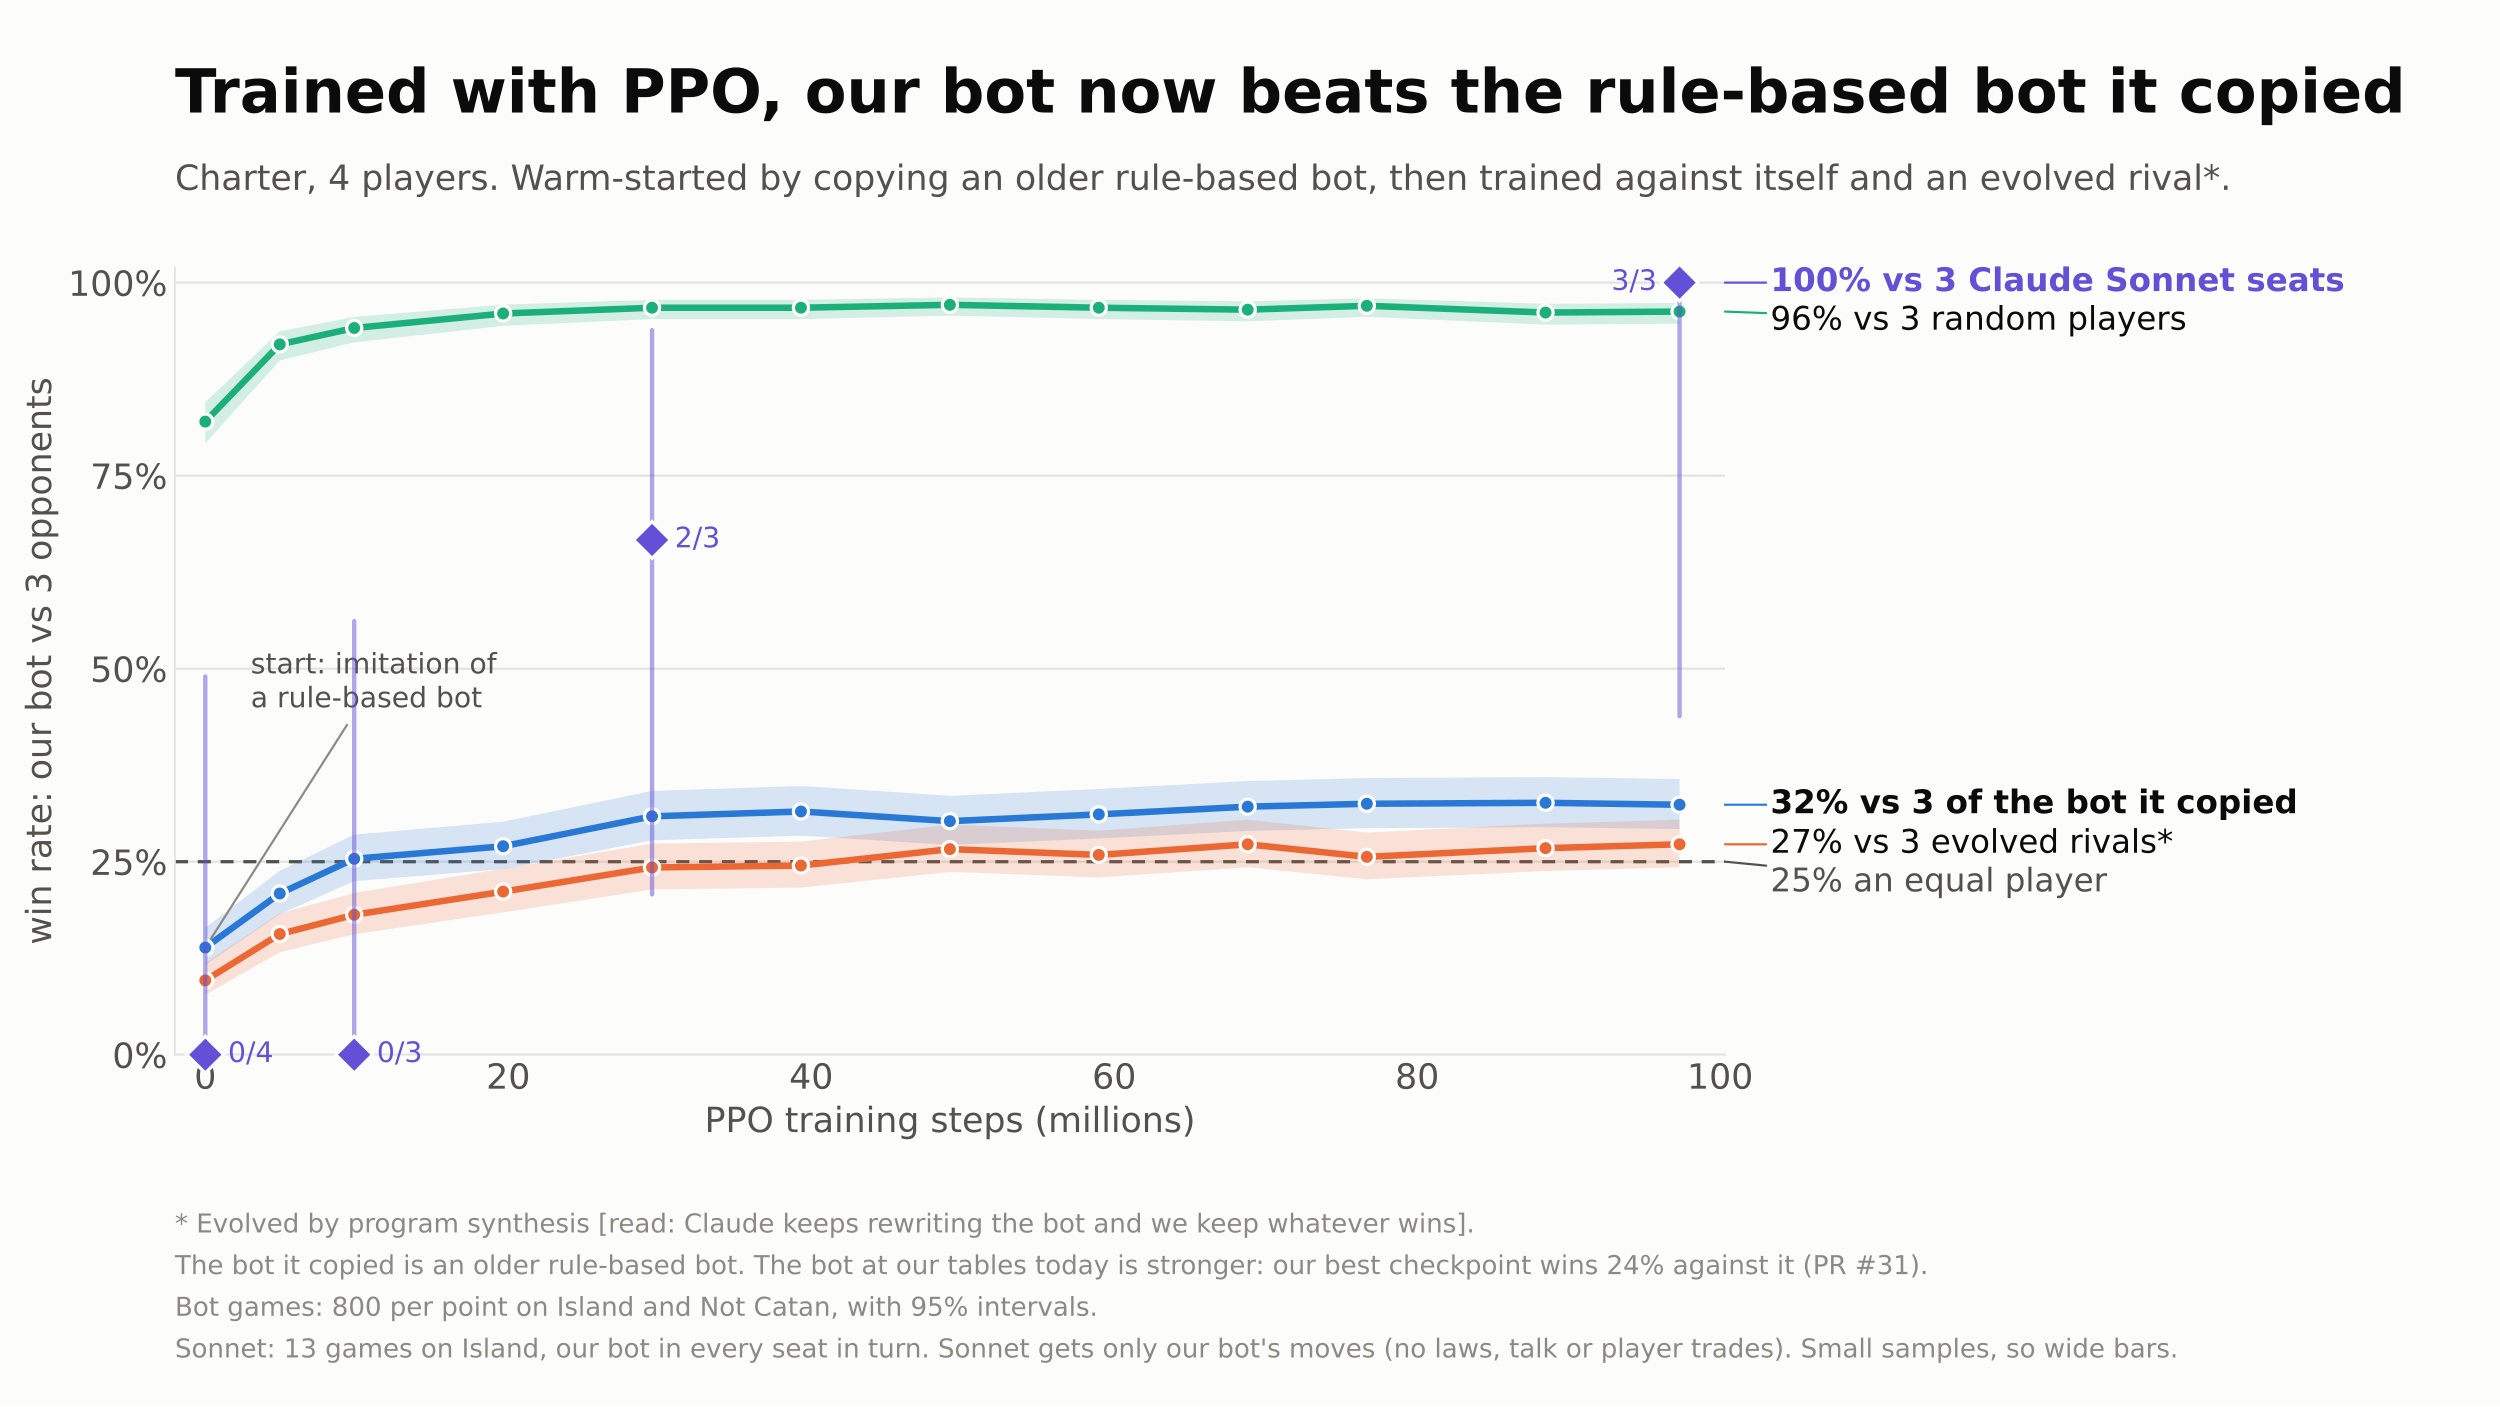
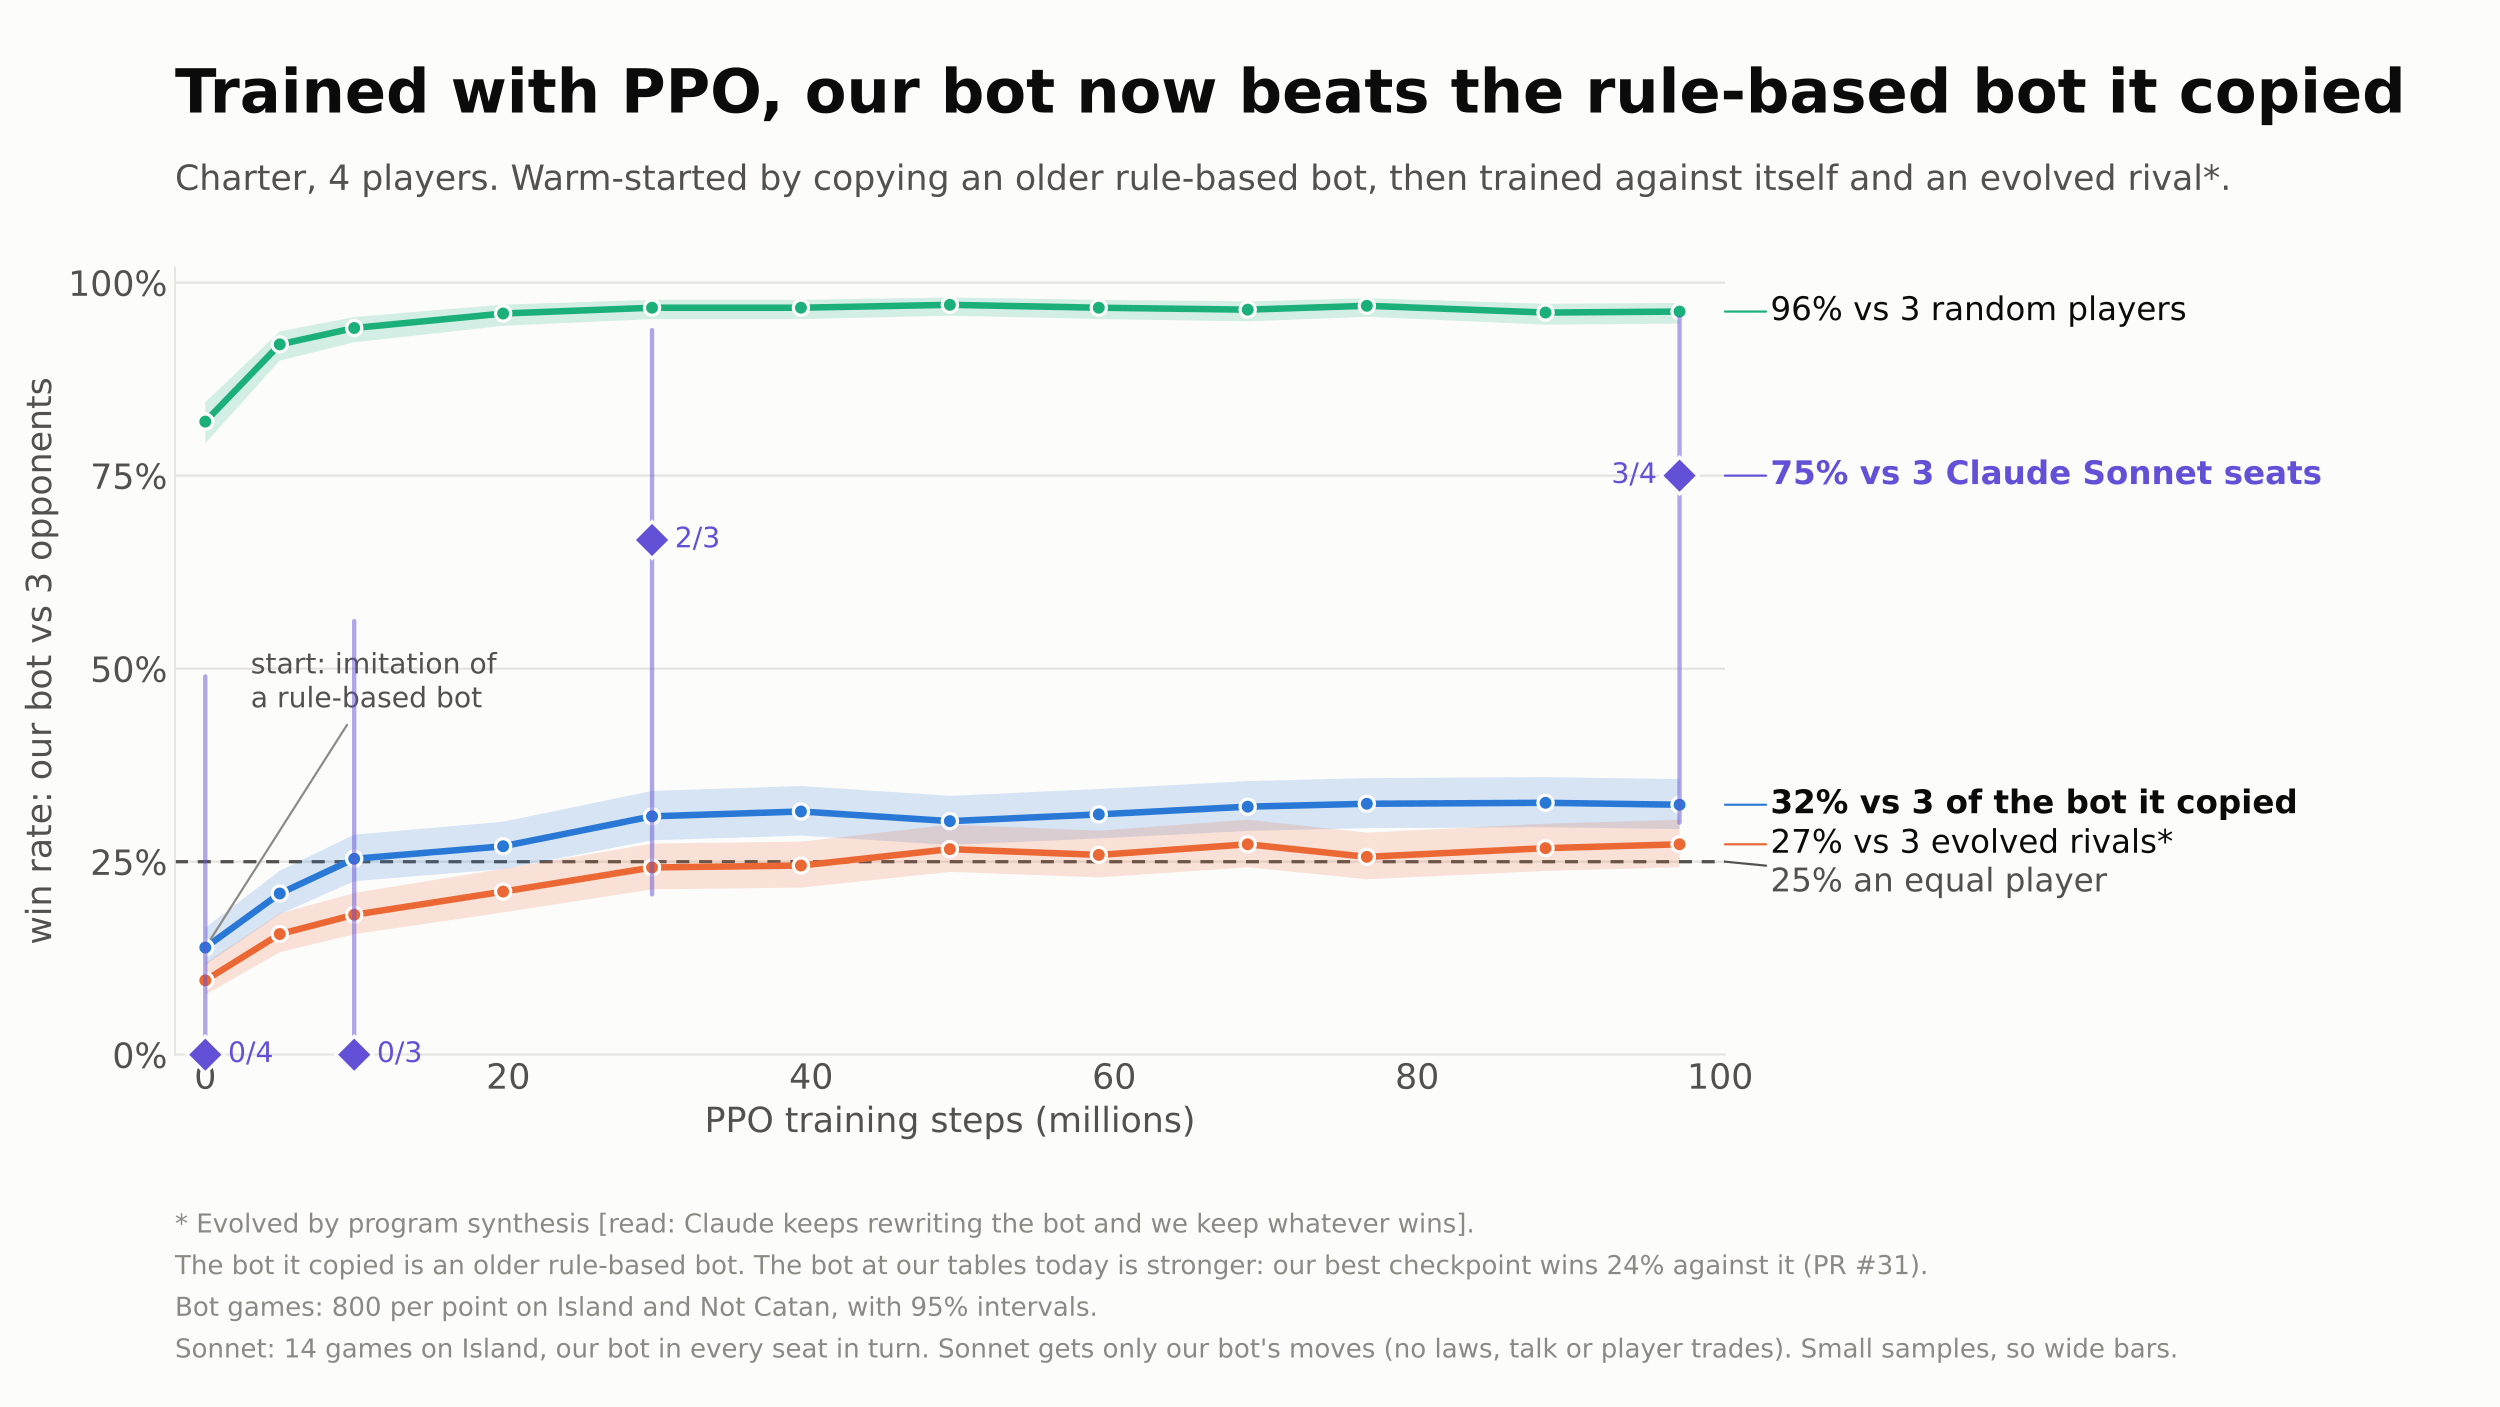
<svg xmlns="http://www.w3.org/2000/svg" xmlns:xlink="http://www.w3.org/1999/xlink" width="1152pt" height="648pt" viewBox="0 0 1152 648" version="1.1">
  <defs>
    <style type="text/css">*{stroke-linejoin: round; stroke-linecap: butt}</style>
  </defs>
  <g id="figure_1">
    <g id="patch_1">
      <path d="M 0 648  L 1152 648  L 1152 0  L 0 0  z " style="fill: #fcfcfb" />
    </g>
    <g id="axes_1">
      <g id="patch_2">
        <path d="M 80.64 486  L 794.88 486  L 794.88 123.12  L 80.64 123.12  z " style="fill: #fcfcfb" />
      </g>
      <g id="matplotlib.axis_1">
        <g id="xtick_1">
          <g id="line2d_1" />
          <g id="text_1">
            <text style="font-size: 16px; font-family: 'DejaVu Sans'; text-anchor: middle; fill: #52514e" x="94.601" y="501.656" transform="rotate(-0 94.60078 501.6562)">0</text>
          </g>
        </g>
        <g id="xtick_2">
          <g id="line2d_2" />
          <g id="text_2">
            <text style="font-size: 16px; font-family: 'DejaVu Sans'; text-anchor: middle; fill: #52514e" x="234.209" y="501.656" transform="rotate(-0 234.2085 501.6562)">20</text>
          </g>
        </g>
        <g id="xtick_3">
          <g id="line2d_3" />
          <g id="text_3">
            <text style="font-size: 16px; font-family: 'DejaVu Sans'; text-anchor: middle; fill: #52514e" x="373.816" y="501.656" transform="rotate(-0 373.8163 501.6562)">40</text>
          </g>
        </g>
        <g id="xtick_4">
          <g id="line2d_4" />
          <g id="text_4">
            <text style="font-size: 16px; font-family: 'DejaVu Sans'; text-anchor: middle; fill: #52514e" x="513.424" y="501.656" transform="rotate(-0 513.4241 501.6562)">60</text>
          </g>
        </g>
        <g id="xtick_5">
          <g id="line2d_5" />
          <g id="text_5">
            <text style="font-size: 16px; font-family: 'DejaVu Sans'; text-anchor: middle; fill: #52514e" x="653.032" y="501.656" transform="rotate(-0 653.0318 501.6562)">80</text>
          </g>
        </g>
        <g id="xtick_6">
          <g id="line2d_6" />
          <g id="text_6">
            <text style="font-size: 16px; font-family: 'DejaVu Sans'; text-anchor: middle; fill: #52514e" x="792.64" y="501.656" transform="rotate(-0 792.6396 501.6562)">100</text>
          </g>
        </g>
        <g id="text_7">
          <text style="font-size: 16px; font-family: 'DejaVu Sans'; text-anchor: middle; fill: #52514e" x="437.76" y="521.658" transform="rotate(-0 437.76 521.6575)">PPO training steps (millions)</text>
        </g>
      </g>
      <g id="matplotlib.axis_2">
        <g id="ytick_1">
          <g id="line2d_7">
-             <path d="M 80.64 486  L 794.88 486  " clip-path="url(#p8c92d8d7a1)" style="fill: none; stroke: #e4e3df; stroke-linecap: square" />
+             <path d="M 80.64 486  L 794.88 486  " clip-path="url(#pf554b17b77)" style="fill: none; stroke: #e4e3df; stroke-linecap: square" />
          </g>
          <g id="line2d_8" />
          <g id="text_8">
            <text style="font-size: 16px; font-family: 'DejaVu Sans'; text-anchor: end; fill: #52514e" x="77.14" y="492.078" transform="rotate(-0 77.14 492.0781)">0%</text>
          </g>
        </g>
        <g id="ytick_2">
          <g id="line2d_9">
-             <path d="M 80.64 397.059  L 794.88 397.059  " clip-path="url(#p8c92d8d7a1)" style="fill: none; stroke: #e4e3df; stroke-linecap: square" />
+             <path d="M 80.64 397.059  L 794.88 397.059  " clip-path="url(#pf554b17b77)" style="fill: none; stroke: #e4e3df; stroke-linecap: square" />
          </g>
          <g id="line2d_10" />
          <g id="text_9">
            <text style="font-size: 16px; font-family: 'DejaVu Sans'; text-anchor: end; fill: #52514e" x="77.14" y="403.137" transform="rotate(-0 77.14 403.1369)">25%</text>
          </g>
        </g>
        <g id="ytick_3">
          <g id="line2d_11">
-             <path d="M 80.64 308.118  L 794.88 308.118  " clip-path="url(#p8c92d8d7a1)" style="fill: none; stroke: #e4e3df; stroke-linecap: square" />
+             <path d="M 80.64 308.118  L 794.88 308.118  " clip-path="url(#pf554b17b77)" style="fill: none; stroke: #e4e3df; stroke-linecap: square" />
          </g>
          <g id="line2d_12" />
          <g id="text_10">
            <text style="font-size: 16px; font-family: 'DejaVu Sans'; text-anchor: end; fill: #52514e" x="77.14" y="314.196" transform="rotate(-0 77.14 314.1958)">50%</text>
          </g>
        </g>
        <g id="ytick_4">
          <g id="line2d_13">
-             <path d="M 80.64 219.176  L 794.88 219.176  " clip-path="url(#p8c92d8d7a1)" style="fill: none; stroke: #e4e3df; stroke-linecap: square" />
+             <path d="M 80.64 219.176  L 794.88 219.176  " clip-path="url(#pf554b17b77)" style="fill: none; stroke: #e4e3df; stroke-linecap: square" />
          </g>
          <g id="line2d_14" />
          <g id="text_11">
            <text style="font-size: 16px; font-family: 'DejaVu Sans'; text-anchor: end; fill: #52514e" x="77.14" y="225.255" transform="rotate(-0 77.14 225.2546)">75%</text>
          </g>
        </g>
        <g id="ytick_5">
          <g id="line2d_15">
-             <path d="M 80.64 130.235  L 794.88 130.235  " clip-path="url(#p8c92d8d7a1)" style="fill: none; stroke: #e4e3df; stroke-linecap: square" />
+             <path d="M 80.64 130.235  L 794.88 130.235  " clip-path="url(#pf554b17b77)" style="fill: none; stroke: #e4e3df; stroke-linecap: square" />
          </g>
          <g id="line2d_16" />
          <g id="text_12">
            <text style="font-size: 16px; font-family: 'DejaVu Sans'; text-anchor: end; fill: #52514e" x="77.14" y="136.313" transform="rotate(-0 77.14 136.3134)">100%</text>
          </g>
        </g>
        <g id="text_13">
          <text style="font-size: 16px; font-family: 'DejaVu Sans'; text-anchor: middle; fill: #52514e" x="23.554" y="304.56" transform="rotate(-90 23.55375 304.56)">win rate: our bot vs 3 opponents</text>
        </g>
      </g>
      <g id="line2d_17">
-         <path d="M 80.64 397.059  L 794.88 397.059  " clip-path="url(#p8c92d8d7a1)" style="fill: none; stroke-dasharray: 6,4.5; stroke-dashoffset: 0; stroke: #52514e; stroke-width: 1.5" />
+         <path d="M 80.64 397.059  L 794.88 397.059  " clip-path="url(#pf554b17b77)" style="fill: none; stroke-dasharray: 6,4.5; stroke-dashoffset: 0; stroke: #52514e; stroke-width: 1.5" />
      </g>
      <g id="FillBetweenPolyCollection_1">
        <defs>
-           <path id="m438097c1a3" d="M 94.601 -462.647  L 94.601 -443.719  L 128.911 -481.879  L 163.221 -490.281  L 231.841 -497.87  L 300.461 -500.975  L 369.081 -500.975  L 437.701 -502.548  L 506.321 -500.975  L 574.941 -499.934  L 629.837 -502.022  L 712.181 -498.384  L 773.939 -498.899  L 773.939 -508.375  L 773.939 -508.375  L 712.181 -508.006  L 629.837 -510.564  L 574.941 -509.111  L 506.321 -509.84  L 437.701 -510.922  L 369.081 -509.84  L 300.461 -509.84  L 231.841 -507.635  L 163.221 -501.945  L 128.911 -495.3  L 94.601 -462.647  z " />
-         </defs>
-         <g clip-path="url(#p8c92d8d7a1)">
-           <use xlink:href="#m438097c1a3" x="0" y="648" style="fill: #1baf7a; fill-opacity: 0.18" />
+           <path id="mf90be7dcb9" d="M 94.601 -462.647  L 94.601 -443.719  L 128.911 -481.879  L 163.221 -490.281  L 231.841 -497.87  L 300.461 -500.975  L 369.081 -500.975  L 437.701 -502.548  L 506.321 -500.975  L 574.941 -499.934  L 629.837 -502.022  L 712.181 -498.384  L 773.939 -498.899  L 773.939 -508.375  L 773.939 -508.375  L 712.181 -508.006  L 629.837 -510.564  L 574.941 -509.111  L 506.321 -509.84  L 437.701 -510.922  L 369.081 -509.84  L 300.461 -509.84  L 231.841 -507.635  L 163.221 -501.945  L 128.911 -495.3  L 94.601 -462.647  z " />
+         </defs>
+         <g clip-path="url(#pf554b17b77)">
+           <use xlink:href="#mf90be7dcb9" x="0" y="648" style="fill: #1baf7a; fill-opacity: 0.18" />
        </g>
      </g>
      <g id="FillBetweenPolyCollection_2">
        <defs>
-           <path id="med863b3ccf" d="M 94.601 -220.501  L 94.601 -203.453  L 128.911 -226.753  L 163.221 -241.983  L 231.841 -247.522  L 300.461 -260.801  L 369.081 -262.952  L 437.701 -258.652  L 506.321 -261.661  L 574.941 -265.105  L 629.837 -266.398  L 712.181 -266.829  L 773.939 -265.967  L 773.939 -288.99  L 773.939 -288.99  L 712.181 -289.898  L 629.837 -289.444  L 574.941 -288.082  L 506.321 -284.444  L 437.701 -281.257  L 369.081 -285.809  L 300.461 -283.534  L 231.841 -269.373  L 163.221 -263.405  L 128.911 -246.769  L 94.601 -220.501  z " />
-         </defs>
-         <g clip-path="url(#p8c92d8d7a1)">
-           <use xlink:href="#med863b3ccf" x="0" y="648" style="fill: #2a78d6; fill-opacity: 0.18" />
+           <path id="mb26ff7f448" d="M 94.601 -220.501  L 94.601 -203.453  L 128.911 -226.753  L 163.221 -241.983  L 231.841 -247.522  L 300.461 -260.801  L 369.081 -262.952  L 437.701 -258.652  L 506.321 -261.661  L 574.941 -265.105  L 629.837 -266.398  L 712.181 -266.829  L 773.939 -265.967  L 773.939 -288.99  L 773.939 -288.99  L 712.181 -289.898  L 629.837 -289.444  L 574.941 -288.082  L 506.321 -284.444  L 437.701 -281.257  L 369.081 -285.809  L 300.461 -283.534  L 231.841 -269.373  L 163.221 -263.405  L 128.911 -246.769  L 94.601 -220.501  z " />
+         </defs>
+         <g clip-path="url(#pf554b17b77)">
+           <use xlink:href="#mb26ff7f448" x="0" y="648" style="fill: #2a78d6; fill-opacity: 0.18" />
        </g>
      </g>
      <g id="FillBetweenPolyCollection_3">
        <defs>
-           <path id="mfed4d7b5a3" d="M 94.601 -204.215  L 94.601 -189.643  L 128.911 -209.224  L 163.221 -217.534  L 231.841 -227.595  L 300.461 -238.161  L 369.081 -239.009  L 437.701 -246.242  L 506.321 -243.685  L 574.941 -248.375  L 629.837 -242.834  L 712.181 -246.668  L 773.939 -248.375  L 773.939 -270.29  L 773.939 -270.29  L 712.181 -268.456  L 629.837 -264.324  L 574.941 -270.29  L 506.321 -265.243  L 437.701 -267.998  L 369.081 -260.182  L 300.461 -259.261  L 231.841 -247.697  L 163.221 -236.514  L 128.911 -227.122  L 94.601 -204.215  z " />
-         </defs>
-         <g clip-path="url(#p8c92d8d7a1)">
-           <use xlink:href="#mfed4d7b5a3" x="0" y="648" style="fill: #eb6834; fill-opacity: 0.18" />
+           <path id="m60aa0fbdd6" d="M 94.601 -204.215  L 94.601 -189.643  L 128.911 -209.224  L 163.221 -217.534  L 231.841 -227.595  L 300.461 -238.161  L 369.081 -239.009  L 437.701 -246.242  L 506.321 -243.685  L 574.941 -248.375  L 629.837 -242.834  L 712.181 -246.668  L 773.939 -248.375  L 773.939 -270.29  L 773.939 -270.29  L 712.181 -268.456  L 629.837 -264.324  L 574.941 -270.29  L 506.321 -265.243  L 437.701 -267.998  L 369.081 -260.182  L 300.461 -259.261  L 231.841 -247.697  L 163.221 -236.514  L 128.911 -227.122  L 94.601 -204.215  z " />
+         </defs>
+         <g clip-path="url(#pf554b17b77)">
+           <use xlink:href="#m60aa0fbdd6" x="0" y="648" style="fill: #eb6834; fill-opacity: 0.18" />
        </g>
      </g>
      <g id="patch_3">
        <path d="M 80.64 486  L 80.64 123.12  " style="fill: none; stroke: #e4e3df; stroke-width: 0.8; stroke-linejoin: miter; stroke-linecap: square" />
      </g>
      <g id="patch_4">
        <path d="M 80.64 486  L 794.88 486  " style="fill: none; stroke: #e4e3df; stroke-width: 0.8; stroke-linejoin: miter; stroke-linecap: square" />
      </g>
      <g id="line2d_18">
-         <path d="M 94.601 194.273  L 128.911 158.696  L 163.221 151.136  L 231.841 144.466  L 300.461 141.798  L 369.081 141.798  L 437.701 140.464  L 506.321 141.798  L 574.941 142.687  L 629.837 140.908  L 712.181 144.021  L 773.939 143.576  " clip-path="url(#p8c92d8d7a1)" style="fill: none; stroke: #1baf7a; stroke-width: 3; stroke-linecap: round" />
+         <path d="M 94.601 194.273  L 128.911 158.696  L 163.221 151.136  L 231.841 144.466  L 300.461 141.798  L 369.081 141.798  L 437.701 140.464  L 506.321 141.798  L 574.941 142.687  L 629.837 140.908  L 712.181 144.021  L 773.939 143.576  " clip-path="url(#pf554b17b77)" style="fill: none; stroke: #1baf7a; stroke-width: 3; stroke-linecap: round" />
      </g>
      <g id="line2d_19">
-         <path d="M 94.601 436.638  L 128.911 411.734  L 163.221 395.725  L 231.841 389.944  L 300.461 376.158  L 369.081 373.934  L 437.701 378.381  L 506.321 375.268  L 574.941 371.711  L 629.837 370.376  L 712.181 369.932  L 773.939 370.821  " clip-path="url(#p8c92d8d7a1)" style="fill: none; stroke: #2a78d6; stroke-width: 3; stroke-linecap: round" />
+         <path d="M 94.601 436.638  L 128.911 411.734  L 163.221 395.725  L 231.841 389.944  L 300.461 376.158  L 369.081 373.934  L 437.701 378.381  L 506.321 375.268  L 574.941 371.711  L 629.837 370.376  L 712.181 369.932  L 773.939 370.821  " clip-path="url(#pf554b17b77)" style="fill: none; stroke: #2a78d6; stroke-width: 3; stroke-linecap: round" />
      </g>
      <g id="line2d_20">
-         <path d="M 94.601 451.758  L 128.911 430.412  L 163.221 421.518  L 231.841 410.845  L 300.461 399.727  L 369.081 398.838  L 437.701 391.278  L 506.321 393.946  L 574.941 389.054  L 629.837 394.835  L 712.181 390.833  L 773.939 389.054  " clip-path="url(#p8c92d8d7a1)" style="fill: none; stroke: #eb6834; stroke-width: 3; stroke-linecap: round" />
+         <path d="M 94.601 451.758  L 128.911 430.412  L 163.221 421.518  L 231.841 410.845  L 300.461 399.727  L 369.081 398.838  L 437.701 391.278  L 506.321 393.946  L 574.941 389.054  L 629.837 394.835  L 712.181 390.833  L 773.939 389.054  " clip-path="url(#pf554b17b77)" style="fill: none; stroke: #eb6834; stroke-width: 3; stroke-linecap: round" />
      </g>
      <g id="patch_5">
-         <path d="M 813.823 130.235  Q 804.352 130.235 794.88 130.235  " style="fill: none; stroke: #6250d6; stroke-linecap: round" />
+         <path d="M 813.825 143.576  Q 804.352 143.576 794.88 143.576  " style="fill: none; stroke: #1baf7a; stroke-linecap: round" />
      </g>
      <g id="text_14">
-         <text style="font-weight: 700; font-size: 15px; font-family: 'DejaVu Sans'; text-anchor: start; fill: #6250d6" x="815.821" y="134.132" transform="rotate(-0 815.8212 134.1324)">100%  vs 3 Claude Sonnet seats</text>
+         <text style="font-size: 15px; font-family: 'DejaVu Sans'; text-anchor: start; fill: #0b0b0b" x="815.821" y="147.474" transform="rotate(-0 815.8212 147.4735)">96%  vs 3 random players</text>
      </g>
      <g id="patch_6">
-         <path d="M 813.825 144.283  Q 804.352 143.93 794.88 143.576  " style="fill: none; stroke: #1baf7a; stroke-linecap: round" />
+         <path d="M 813.823 219.176  Q 804.352 219.176 794.88 219.176  " style="fill: none; stroke: #6250d6; stroke-linecap: round" />
      </g>
      <g id="text_15">
-         <text style="font-size: 15px; font-family: 'DejaVu Sans'; text-anchor: start; fill: #0b0b0b" x="815.821" y="151.921" transform="rotate(-0 815.8212 151.9206)">96%  vs 3 random players</text>
+         <text style="font-weight: 700; font-size: 15px; font-family: 'DejaVu Sans'; text-anchor: start; fill: #6250d6" x="815.821" y="223.074" transform="rotate(-0 815.8212 223.0735)">75%  vs 3 Claude Sonnet seats</text>
      </g>
      <g id="patch_7">
        <path d="M 813.819 370.821  Q 804.35 370.821 794.88 370.821  " style="fill: none; stroke: #2a78d6; stroke-linecap: round" />
      </g>
      <g id="text_16">
        <text style="font-weight: 700; font-size: 15px; font-family: 'DejaVu Sans'; text-anchor: start; fill: #0b0b0b" x="815.821" y="374.718" transform="rotate(-0 815.8212 374.7182)">32%  vs 3 of the bot it copied</text>
      </g>
      <g id="patch_8">
        <path d="M 813.823 389.054  Q 804.351 389.054 794.88 389.054  " style="fill: none; stroke: #eb6834; stroke-linecap: round" />
      </g>
      <g id="text_17">
        <text style="font-size: 15px; font-family: 'DejaVu Sans'; text-anchor: start; fill: #0b0b0b" x="815.821" y="392.951" transform="rotate(-0 815.8212 392.9512)">27%  vs 3 evolved rivals*</text>
      </g>
      <g id="patch_9">
        <path d="M 813.823 398.896  Q 804.352 397.977 794.88 397.059  " style="fill: none; stroke: #52514e; stroke-linecap: round" />
      </g>
      <g id="text_18">
        <text style="font-size: 15px; font-family: 'DejaVu Sans'; text-anchor: start; fill: #52514e" x="815.821" y="410.739" transform="rotate(-0 815.8212 410.7394)">25%  an equal player</text>
      </g>
      <g id="patch_10">
        <path d="M 159.913 334.018  Q 127.794 384.484 95.675 434.95  " style="fill: none; stroke: #8a8984; stroke-linecap: round" />
      </g>
      <g id="text_19">
        <text style="font-size: 13px; font-family: 'DejaVu Sans'; fill: #52514e" transform="translate(115.5419 310.3023)">start: imitation of</text>
        <text style="font-size: 13px; font-family: 'DejaVu Sans'; fill: #52514e" transform="translate(115.5419 325.9059)">a rule-based bot</text>
      </g>
      <g id="line2d_21">
        <defs>
-           <path id="m8aee790e10" d="M 0 3.5  C 0.928 3.5 1.819 3.131 2.475 2.475  C 3.131 1.819 3.5 0.928 3.5 0  C 3.5 -0.928 3.131 -1.819 2.475 -2.475  C 1.819 -3.131 0.928 -3.5 0 -3.5  C -0.928 -3.5 -1.819 -3.131 -2.475 -2.475  C -3.131 -1.819 -3.5 -0.928 -3.5 0  C -3.5 0.928 -3.131 1.819 -2.475 2.475  C -1.819 3.131 -0.928 3.5 0 3.5  z " style="stroke: #fcfcfb; stroke-width: 1.5" />
-         </defs>
-         <g clip-path="url(#p8c92d8d7a1)">
-           <use xlink:href="#m8aee790e10" x="94.601" y="194.273" style="fill: #1baf7a; stroke: #fcfcfb; stroke-width: 1.5" />
-           <use xlink:href="#m8aee790e10" x="128.911" y="158.696" style="fill: #1baf7a; stroke: #fcfcfb; stroke-width: 1.5" />
-           <use xlink:href="#m8aee790e10" x="163.221" y="151.136" style="fill: #1baf7a; stroke: #fcfcfb; stroke-width: 1.5" />
-           <use xlink:href="#m8aee790e10" x="231.841" y="144.466" style="fill: #1baf7a; stroke: #fcfcfb; stroke-width: 1.5" />
-           <use xlink:href="#m8aee790e10" x="300.461" y="141.798" style="fill: #1baf7a; stroke: #fcfcfb; stroke-width: 1.5" />
-           <use xlink:href="#m8aee790e10" x="369.081" y="141.798" style="fill: #1baf7a; stroke: #fcfcfb; stroke-width: 1.5" />
-           <use xlink:href="#m8aee790e10" x="437.701" y="140.464" style="fill: #1baf7a; stroke: #fcfcfb; stroke-width: 1.5" />
-           <use xlink:href="#m8aee790e10" x="506.321" y="141.798" style="fill: #1baf7a; stroke: #fcfcfb; stroke-width: 1.5" />
-           <use xlink:href="#m8aee790e10" x="574.941" y="142.687" style="fill: #1baf7a; stroke: #fcfcfb; stroke-width: 1.5" />
-           <use xlink:href="#m8aee790e10" x="629.837" y="140.908" style="fill: #1baf7a; stroke: #fcfcfb; stroke-width: 1.5" />
-           <use xlink:href="#m8aee790e10" x="712.181" y="144.021" style="fill: #1baf7a; stroke: #fcfcfb; stroke-width: 1.5" />
-           <use xlink:href="#m8aee790e10" x="773.939" y="143.576" style="fill: #1baf7a; stroke: #fcfcfb; stroke-width: 1.5" />
+           <path id="m676a42c406" d="M 0 3.5  C 0.928 3.5 1.819 3.131 2.475 2.475  C 3.131 1.819 3.5 0.928 3.5 0  C 3.5 -0.928 3.131 -1.819 2.475 -2.475  C 1.819 -3.131 0.928 -3.5 0 -3.5  C -0.928 -3.5 -1.819 -3.131 -2.475 -2.475  C -3.131 -1.819 -3.5 -0.928 -3.5 0  C -3.5 0.928 -3.131 1.819 -2.475 2.475  C -1.819 3.131 -0.928 3.5 0 3.5  z " style="stroke: #fcfcfb; stroke-width: 1.5" />
+         </defs>
+         <g clip-path="url(#pf554b17b77)">
+           <use xlink:href="#m676a42c406" x="94.601" y="194.273" style="fill: #1baf7a; stroke: #fcfcfb; stroke-width: 1.5" />
+           <use xlink:href="#m676a42c406" x="128.911" y="158.696" style="fill: #1baf7a; stroke: #fcfcfb; stroke-width: 1.5" />
+           <use xlink:href="#m676a42c406" x="163.221" y="151.136" style="fill: #1baf7a; stroke: #fcfcfb; stroke-width: 1.5" />
+           <use xlink:href="#m676a42c406" x="231.841" y="144.466" style="fill: #1baf7a; stroke: #fcfcfb; stroke-width: 1.5" />
+           <use xlink:href="#m676a42c406" x="300.461" y="141.798" style="fill: #1baf7a; stroke: #fcfcfb; stroke-width: 1.5" />
+           <use xlink:href="#m676a42c406" x="369.081" y="141.798" style="fill: #1baf7a; stroke: #fcfcfb; stroke-width: 1.5" />
+           <use xlink:href="#m676a42c406" x="437.701" y="140.464" style="fill: #1baf7a; stroke: #fcfcfb; stroke-width: 1.5" />
+           <use xlink:href="#m676a42c406" x="506.321" y="141.798" style="fill: #1baf7a; stroke: #fcfcfb; stroke-width: 1.5" />
+           <use xlink:href="#m676a42c406" x="574.941" y="142.687" style="fill: #1baf7a; stroke: #fcfcfb; stroke-width: 1.5" />
+           <use xlink:href="#m676a42c406" x="629.837" y="140.908" style="fill: #1baf7a; stroke: #fcfcfb; stroke-width: 1.5" />
+           <use xlink:href="#m676a42c406" x="712.181" y="144.021" style="fill: #1baf7a; stroke: #fcfcfb; stroke-width: 1.5" />
+           <use xlink:href="#m676a42c406" x="773.939" y="143.576" style="fill: #1baf7a; stroke: #fcfcfb; stroke-width: 1.5" />
        </g>
      </g>
      <g id="line2d_22">
        <defs>
-           <path id="m33bff924b9" d="M 0 3.5  C 0.928 3.5 1.819 3.131 2.475 2.475  C 3.131 1.819 3.5 0.928 3.5 0  C 3.5 -0.928 3.131 -1.819 2.475 -2.475  C 1.819 -3.131 0.928 -3.5 0 -3.5  C -0.928 -3.5 -1.819 -3.131 -2.475 -2.475  C -3.131 -1.819 -3.5 -0.928 -3.5 0  C -3.5 0.928 -3.131 1.819 -2.475 2.475  C -1.819 3.131 -0.928 3.5 0 3.5  z " style="stroke: #fcfcfb; stroke-width: 1.5" />
-         </defs>
-         <g clip-path="url(#p8c92d8d7a1)">
-           <use xlink:href="#m33bff924b9" x="94.601" y="436.638" style="fill: #2a78d6; stroke: #fcfcfb; stroke-width: 1.5" />
-           <use xlink:href="#m33bff924b9" x="128.911" y="411.734" style="fill: #2a78d6; stroke: #fcfcfb; stroke-width: 1.5" />
-           <use xlink:href="#m33bff924b9" x="163.221" y="395.725" style="fill: #2a78d6; stroke: #fcfcfb; stroke-width: 1.5" />
-           <use xlink:href="#m33bff924b9" x="231.841" y="389.944" style="fill: #2a78d6; stroke: #fcfcfb; stroke-width: 1.5" />
-           <use xlink:href="#m33bff924b9" x="300.461" y="376.158" style="fill: #2a78d6; stroke: #fcfcfb; stroke-width: 1.5" />
-           <use xlink:href="#m33bff924b9" x="369.081" y="373.934" style="fill: #2a78d6; stroke: #fcfcfb; stroke-width: 1.5" />
-           <use xlink:href="#m33bff924b9" x="437.701" y="378.381" style="fill: #2a78d6; stroke: #fcfcfb; stroke-width: 1.5" />
-           <use xlink:href="#m33bff924b9" x="506.321" y="375.268" style="fill: #2a78d6; stroke: #fcfcfb; stroke-width: 1.5" />
-           <use xlink:href="#m33bff924b9" x="574.941" y="371.711" style="fill: #2a78d6; stroke: #fcfcfb; stroke-width: 1.5" />
-           <use xlink:href="#m33bff924b9" x="629.837" y="370.376" style="fill: #2a78d6; stroke: #fcfcfb; stroke-width: 1.5" />
-           <use xlink:href="#m33bff924b9" x="712.181" y="369.932" style="fill: #2a78d6; stroke: #fcfcfb; stroke-width: 1.5" />
-           <use xlink:href="#m33bff924b9" x="773.939" y="370.821" style="fill: #2a78d6; stroke: #fcfcfb; stroke-width: 1.5" />
+           <path id="m6b6f923de1" d="M 0 3.5  C 0.928 3.5 1.819 3.131 2.475 2.475  C 3.131 1.819 3.5 0.928 3.5 0  C 3.5 -0.928 3.131 -1.819 2.475 -2.475  C 1.819 -3.131 0.928 -3.5 0 -3.5  C -0.928 -3.5 -1.819 -3.131 -2.475 -2.475  C -3.131 -1.819 -3.5 -0.928 -3.5 0  C -3.5 0.928 -3.131 1.819 -2.475 2.475  C -1.819 3.131 -0.928 3.5 0 3.5  z " style="stroke: #fcfcfb; stroke-width: 1.5" />
+         </defs>
+         <g clip-path="url(#pf554b17b77)">
+           <use xlink:href="#m6b6f923de1" x="94.601" y="436.638" style="fill: #2a78d6; stroke: #fcfcfb; stroke-width: 1.5" />
+           <use xlink:href="#m6b6f923de1" x="128.911" y="411.734" style="fill: #2a78d6; stroke: #fcfcfb; stroke-width: 1.5" />
+           <use xlink:href="#m6b6f923de1" x="163.221" y="395.725" style="fill: #2a78d6; stroke: #fcfcfb; stroke-width: 1.5" />
+           <use xlink:href="#m6b6f923de1" x="231.841" y="389.944" style="fill: #2a78d6; stroke: #fcfcfb; stroke-width: 1.5" />
+           <use xlink:href="#m6b6f923de1" x="300.461" y="376.158" style="fill: #2a78d6; stroke: #fcfcfb; stroke-width: 1.5" />
+           <use xlink:href="#m6b6f923de1" x="369.081" y="373.934" style="fill: #2a78d6; stroke: #fcfcfb; stroke-width: 1.5" />
+           <use xlink:href="#m6b6f923de1" x="437.701" y="378.381" style="fill: #2a78d6; stroke: #fcfcfb; stroke-width: 1.5" />
+           <use xlink:href="#m6b6f923de1" x="506.321" y="375.268" style="fill: #2a78d6; stroke: #fcfcfb; stroke-width: 1.5" />
+           <use xlink:href="#m6b6f923de1" x="574.941" y="371.711" style="fill: #2a78d6; stroke: #fcfcfb; stroke-width: 1.5" />
+           <use xlink:href="#m6b6f923de1" x="629.837" y="370.376" style="fill: #2a78d6; stroke: #fcfcfb; stroke-width: 1.5" />
+           <use xlink:href="#m6b6f923de1" x="712.181" y="369.932" style="fill: #2a78d6; stroke: #fcfcfb; stroke-width: 1.5" />
+           <use xlink:href="#m6b6f923de1" x="773.939" y="370.821" style="fill: #2a78d6; stroke: #fcfcfb; stroke-width: 1.5" />
        </g>
      </g>
      <g id="line2d_23">
        <defs>
-           <path id="mbd554d6e6c" d="M 0 3.5  C 0.928 3.5 1.819 3.131 2.475 2.475  C 3.131 1.819 3.5 0.928 3.5 0  C 3.5 -0.928 3.131 -1.819 2.475 -2.475  C 1.819 -3.131 0.928 -3.5 0 -3.5  C -0.928 -3.5 -1.819 -3.131 -2.475 -2.475  C -3.131 -1.819 -3.5 -0.928 -3.5 0  C -3.5 0.928 -3.131 1.819 -2.475 2.475  C -1.819 3.131 -0.928 3.5 0 3.5  z " style="stroke: #fcfcfb; stroke-width: 1.5" />
-         </defs>
-         <g clip-path="url(#p8c92d8d7a1)">
-           <use xlink:href="#mbd554d6e6c" x="94.601" y="451.758" style="fill: #eb6834; stroke: #fcfcfb; stroke-width: 1.5" />
-           <use xlink:href="#mbd554d6e6c" x="128.911" y="430.412" style="fill: #eb6834; stroke: #fcfcfb; stroke-width: 1.5" />
-           <use xlink:href="#mbd554d6e6c" x="163.221" y="421.518" style="fill: #eb6834; stroke: #fcfcfb; stroke-width: 1.5" />
-           <use xlink:href="#mbd554d6e6c" x="231.841" y="410.845" style="fill: #eb6834; stroke: #fcfcfb; stroke-width: 1.5" />
-           <use xlink:href="#mbd554d6e6c" x="300.461" y="399.727" style="fill: #eb6834; stroke: #fcfcfb; stroke-width: 1.5" />
-           <use xlink:href="#mbd554d6e6c" x="369.081" y="398.838" style="fill: #eb6834; stroke: #fcfcfb; stroke-width: 1.5" />
-           <use xlink:href="#mbd554d6e6c" x="437.701" y="391.278" style="fill: #eb6834; stroke: #fcfcfb; stroke-width: 1.5" />
-           <use xlink:href="#mbd554d6e6c" x="506.321" y="393.946" style="fill: #eb6834; stroke: #fcfcfb; stroke-width: 1.5" />
-           <use xlink:href="#mbd554d6e6c" x="574.941" y="389.054" style="fill: #eb6834; stroke: #fcfcfb; stroke-width: 1.5" />
-           <use xlink:href="#mbd554d6e6c" x="629.837" y="394.835" style="fill: #eb6834; stroke: #fcfcfb; stroke-width: 1.5" />
-           <use xlink:href="#mbd554d6e6c" x="712.181" y="390.833" style="fill: #eb6834; stroke: #fcfcfb; stroke-width: 1.5" />
-           <use xlink:href="#mbd554d6e6c" x="773.939" y="389.054" style="fill: #eb6834; stroke: #fcfcfb; stroke-width: 1.5" />
+           <path id="mde73a4869e" d="M 0 3.5  C 0.928 3.5 1.819 3.131 2.475 2.475  C 3.131 1.819 3.5 0.928 3.5 0  C 3.5 -0.928 3.131 -1.819 2.475 -2.475  C 1.819 -3.131 0.928 -3.5 0 -3.5  C -0.928 -3.5 -1.819 -3.131 -2.475 -2.475  C -3.131 -1.819 -3.5 -0.928 -3.5 0  C -3.5 0.928 -3.131 1.819 -2.475 2.475  C -1.819 3.131 -0.928 3.5 0 3.5  z " style="stroke: #fcfcfb; stroke-width: 1.5" />
+         </defs>
+         <g clip-path="url(#pf554b17b77)">
+           <use xlink:href="#mde73a4869e" x="94.601" y="451.758" style="fill: #eb6834; stroke: #fcfcfb; stroke-width: 1.5" />
+           <use xlink:href="#mde73a4869e" x="128.911" y="430.412" style="fill: #eb6834; stroke: #fcfcfb; stroke-width: 1.5" />
+           <use xlink:href="#mde73a4869e" x="163.221" y="421.518" style="fill: #eb6834; stroke: #fcfcfb; stroke-width: 1.5" />
+           <use xlink:href="#mde73a4869e" x="231.841" y="410.845" style="fill: #eb6834; stroke: #fcfcfb; stroke-width: 1.5" />
+           <use xlink:href="#mde73a4869e" x="300.461" y="399.727" style="fill: #eb6834; stroke: #fcfcfb; stroke-width: 1.5" />
+           <use xlink:href="#mde73a4869e" x="369.081" y="398.838" style="fill: #eb6834; stroke: #fcfcfb; stroke-width: 1.5" />
+           <use xlink:href="#mde73a4869e" x="437.701" y="391.278" style="fill: #eb6834; stroke: #fcfcfb; stroke-width: 1.5" />
+           <use xlink:href="#mde73a4869e" x="506.321" y="393.946" style="fill: #eb6834; stroke: #fcfcfb; stroke-width: 1.5" />
+           <use xlink:href="#mde73a4869e" x="574.941" y="389.054" style="fill: #eb6834; stroke: #fcfcfb; stroke-width: 1.5" />
+           <use xlink:href="#mde73a4869e" x="629.837" y="394.835" style="fill: #eb6834; stroke: #fcfcfb; stroke-width: 1.5" />
+           <use xlink:href="#mde73a4869e" x="712.181" y="390.833" style="fill: #eb6834; stroke: #fcfcfb; stroke-width: 1.5" />
+           <use xlink:href="#mde73a4869e" x="773.939" y="389.054" style="fill: #eb6834; stroke: #fcfcfb; stroke-width: 1.5" />
        </g>
      </g>
      <g id="line2d_24">
-         <path d="M 94.601 486  L 94.601 311.711  " clip-path="url(#p8c92d8d7a1)" style="fill: none; stroke: #6250d6; stroke-opacity: 0.5; stroke-width: 2; stroke-linecap: round" />
+         <path d="M 94.601 486  L 94.601 311.711  " clip-path="url(#pf554b17b77)" style="fill: none; stroke: #6250d6; stroke-opacity: 0.5; stroke-width: 2; stroke-linecap: round" />
      </g>
      <g id="line2d_25">
-         <path d="M 163.221 486  L 163.221 286.236  " clip-path="url(#p8c92d8d7a1)" style="fill: none; stroke: #6250d6; stroke-opacity: 0.5; stroke-width: 2; stroke-linecap: round" />
+         <path d="M 163.221 486  L 163.221 286.236  " clip-path="url(#pf554b17b77)" style="fill: none; stroke: #6250d6; stroke-opacity: 0.5; stroke-width: 2; stroke-linecap: round" />
      </g>
      <g id="line2d_26">
-         <path d="M 300.461 412.124  L 300.461 152.111  " clip-path="url(#p8c92d8d7a1)" style="fill: none; stroke: #6250d6; stroke-opacity: 0.5; stroke-width: 2; stroke-linecap: round" />
+         <path d="M 300.461 412.124  L 300.461 152.111  " clip-path="url(#pf554b17b77)" style="fill: none; stroke: #6250d6; stroke-opacity: 0.5; stroke-width: 2; stroke-linecap: round" />
      </g>
      <g id="line2d_27">
-         <path d="M 773.939 329.999  L 773.939 130.235  " clip-path="url(#p8c92d8d7a1)" style="fill: none; stroke: #6250d6; stroke-opacity: 0.5; stroke-width: 2; stroke-linecap: round" />
+         <path d="M 773.939 379.044  L 773.939 146.453  " clip-path="url(#pf554b17b77)" style="fill: none; stroke: #6250d6; stroke-opacity: 0.5; stroke-width: 2; stroke-linecap: round" />
      </g>
      <g id="line2d_28">
        <defs>
-           <path id="m9a3c434f68" d="M -0 8.485  L 8.485 0  L 0 -8.485  L -8.485 -0  z " style="stroke: #fcfcfb; stroke-width: 1.5; stroke-linejoin: miter" />
+           <path id="m5b6e3d6bf8" d="M -0 8.485  L 8.485 0  L 0 -8.485  L -8.485 -0  z " style="stroke: #fcfcfb; stroke-width: 1.5; stroke-linejoin: miter" />
        </defs>
        <g>
-           <use xlink:href="#m9a3c434f68" x="94.601" y="486" style="fill: #6250d6; stroke: #fcfcfb; stroke-width: 1.5; stroke-linejoin: miter" />
+           <use xlink:href="#m5b6e3d6bf8" x="94.601" y="486" style="fill: #6250d6; stroke: #fcfcfb; stroke-width: 1.5; stroke-linejoin: miter" />
        </g>
      </g>
      <g id="text_20">
        <text style="font-size: 13px; font-family: 'DejaVu Sans'; text-anchor: start; fill: #6250d6" x="105.071" y="489.377" transform="rotate(-0 105.0714 489.377)">0/4</text>
      </g>
      <g id="line2d_29">
        <g>
-           <use xlink:href="#m9a3c434f68" x="163.221" y="486" style="fill: #6250d6; stroke: #fcfcfb; stroke-width: 1.5; stroke-linejoin: miter" />
+           <use xlink:href="#m5b6e3d6bf8" x="163.221" y="486" style="fill: #6250d6; stroke: #fcfcfb; stroke-width: 1.5; stroke-linejoin: miter" />
        </g>
      </g>
      <g id="text_21">
        <text style="font-size: 13px; font-family: 'DejaVu Sans'; text-anchor: start; fill: #6250d6" x="173.691" y="489.377" transform="rotate(-0 173.6914 489.377)">0/3</text>
      </g>
      <g id="line2d_30">
        <g>
-           <use xlink:href="#m9a3c434f68" x="300.461" y="248.824" style="fill: #6250d6; stroke: #fcfcfb; stroke-width: 1.5; stroke-linejoin: miter" />
+           <use xlink:href="#m5b6e3d6bf8" x="300.461" y="248.824" style="fill: #6250d6; stroke: #fcfcfb; stroke-width: 1.5; stroke-linejoin: miter" />
        </g>
      </g>
      <g id="text_22">
        <text style="font-size: 13px; font-family: 'DejaVu Sans'; text-anchor: start; fill: #6250d6" x="310.931" y="252.2" transform="rotate(-0 310.9314 252.2005)">2/3</text>
      </g>
      <g id="line2d_31">
        <g>
-           <use xlink:href="#m9a3c434f68" x="773.939" y="130.235" style="fill: #6250d6; stroke: #fcfcfb; stroke-width: 1.5; stroke-linejoin: miter" />
+           <use xlink:href="#m5b6e3d6bf8" x="773.939" y="219.176" style="fill: #6250d6; stroke: #fcfcfb; stroke-width: 1.5; stroke-linejoin: miter" />
        </g>
      </g>
      <g id="text_23">
-         <text style="font-size: 13px; font-family: 'DejaVu Sans'; text-anchor: end; fill: #6250d6" x="763.468" y="133.612" transform="rotate(-0 763.4683 133.6122)">3/3</text>
+         <text style="font-size: 13px; font-family: 'DejaVu Sans'; text-anchor: end; fill: #6250d6" x="763.468" y="222.553" transform="rotate(-0 763.4683 222.5534)">3/4</text>
      </g>
    </g>
    <g id="text_24">
      <text style="font-weight: 700; font-size: 28px; font-family: 'DejaVu Sans'; text-anchor: start; fill: #0b0b0b" x="80.64" y="51.84" transform="rotate(-0 80.64 51.84)">Trained with PPO, our bot now beats the rule-based bot it copied</text>
    </g>
    <g id="text_25">
      <text style="font-size: 16px; font-family: 'DejaVu Sans'; text-anchor: start; fill: #52514e" x="80.64" y="87.48" transform="rotate(-0 80.64 87.48)">Charter, 4 players. Warm-started by copying an older rule-based bot, then trained against itself and an evolved rival*.</text>
    </g>
    <g id="text_26">
      <text style="font-size: 12px; font-family: 'DejaVu Sans'; fill: #8a8984" transform="translate(80.64 567.9112)">* Evolved by program synthesis [read: Claude keeps rewriting the bot and we keep whatever wins].</text>
      <text style="font-size: 12px; font-family: 'DejaVu Sans'; fill: #8a8984" transform="translate(80.64 587.1113)">The bot it copied is an older rule-based bot. The bot at our tables today is stronger: our best checkpoint wins 24% against it (PR #31).</text>
      <text style="font-size: 12px; font-family: 'DejaVu Sans'; fill: #8a8984" transform="translate(80.64 606.3112)">Bot games: 800 per point on Island and Not Catan, with 95% intervals.</text>
-       <text style="font-size: 12px; font-family: 'DejaVu Sans'; fill: #8a8984" transform="translate(80.64 625.5113)">Sonnet: 13 games on Island, our bot in every seat in turn. Sonnet gets only our bot's moves (no laws, talk or player trades). Small samples, so wide bars.</text>
+       <text style="font-size: 12px; font-family: 'DejaVu Sans'; fill: #8a8984" transform="translate(80.64 625.5113)">Sonnet: 14 games on Island, our bot in every seat in turn. Sonnet gets only our bot's moves (no laws, talk or player trades). Small samples, so wide bars.</text>
    </g>
  </g>
  <defs>
-     <clipPath id="p8c92d8d7a1">
+     <clipPath id="pf554b17b77">
      <rect x="80.64" y="123.12" width="714.24" height="362.88" />
    </clipPath>
  </defs>
</svg>
